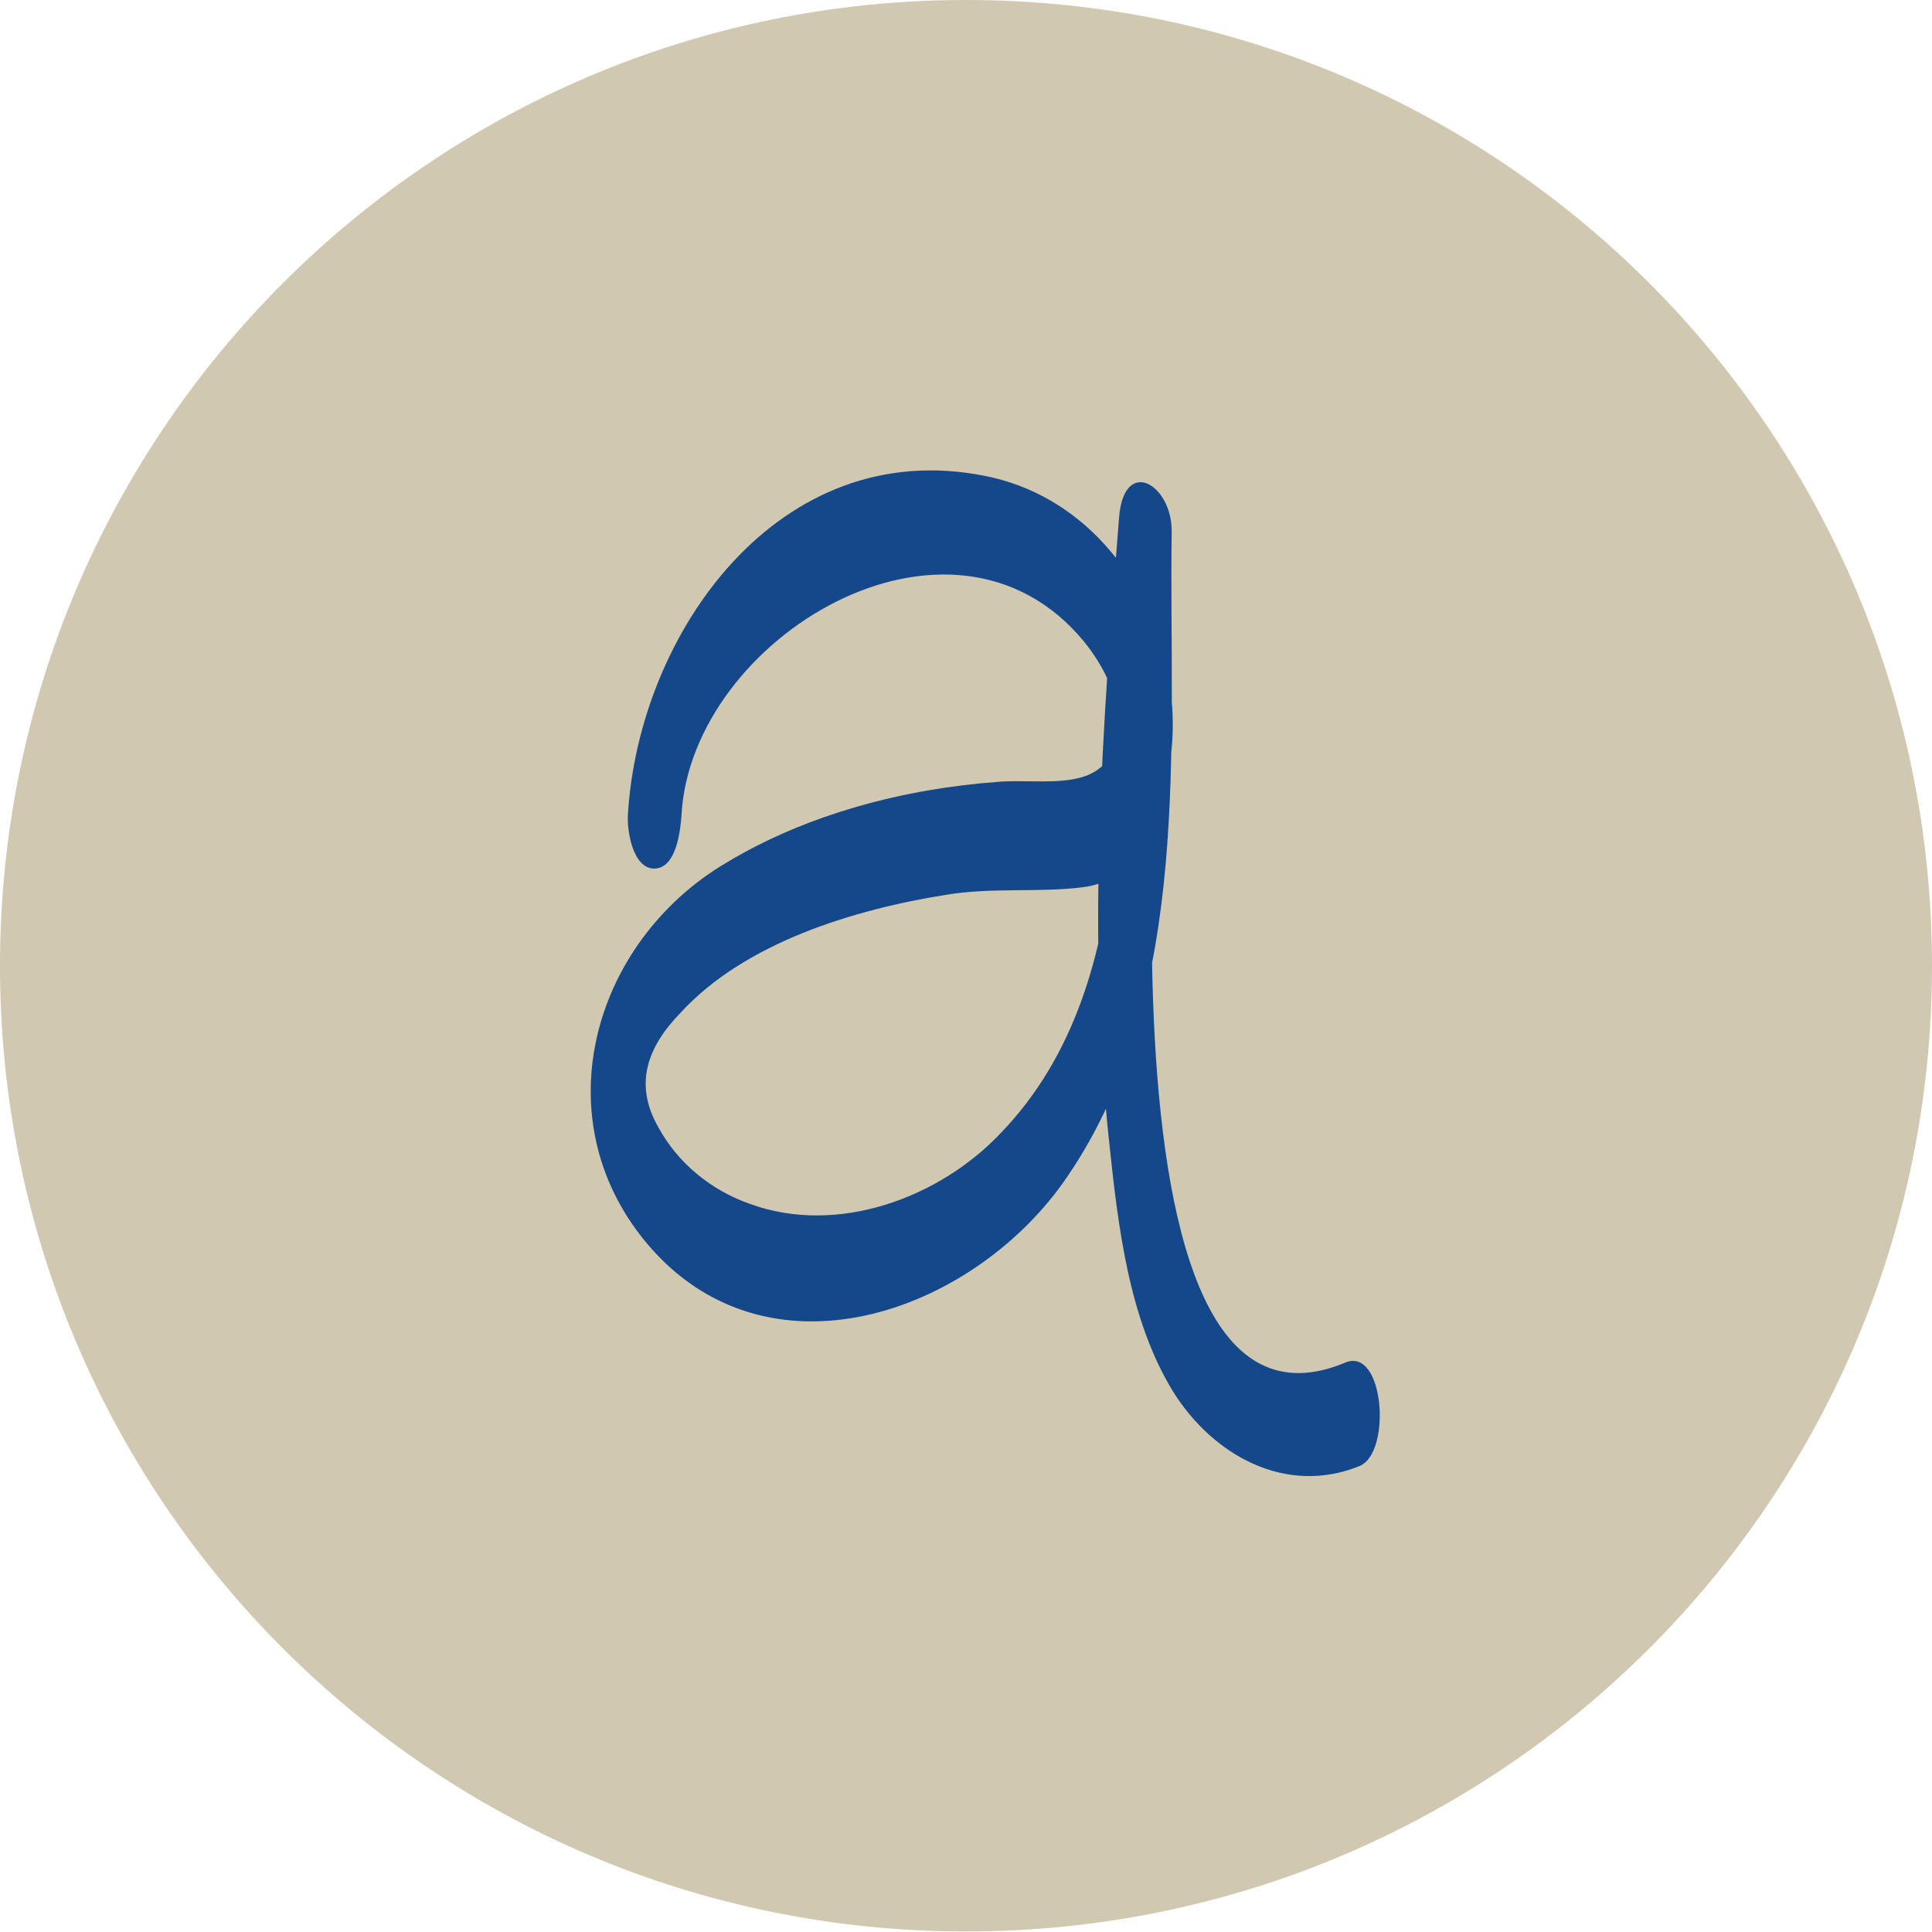
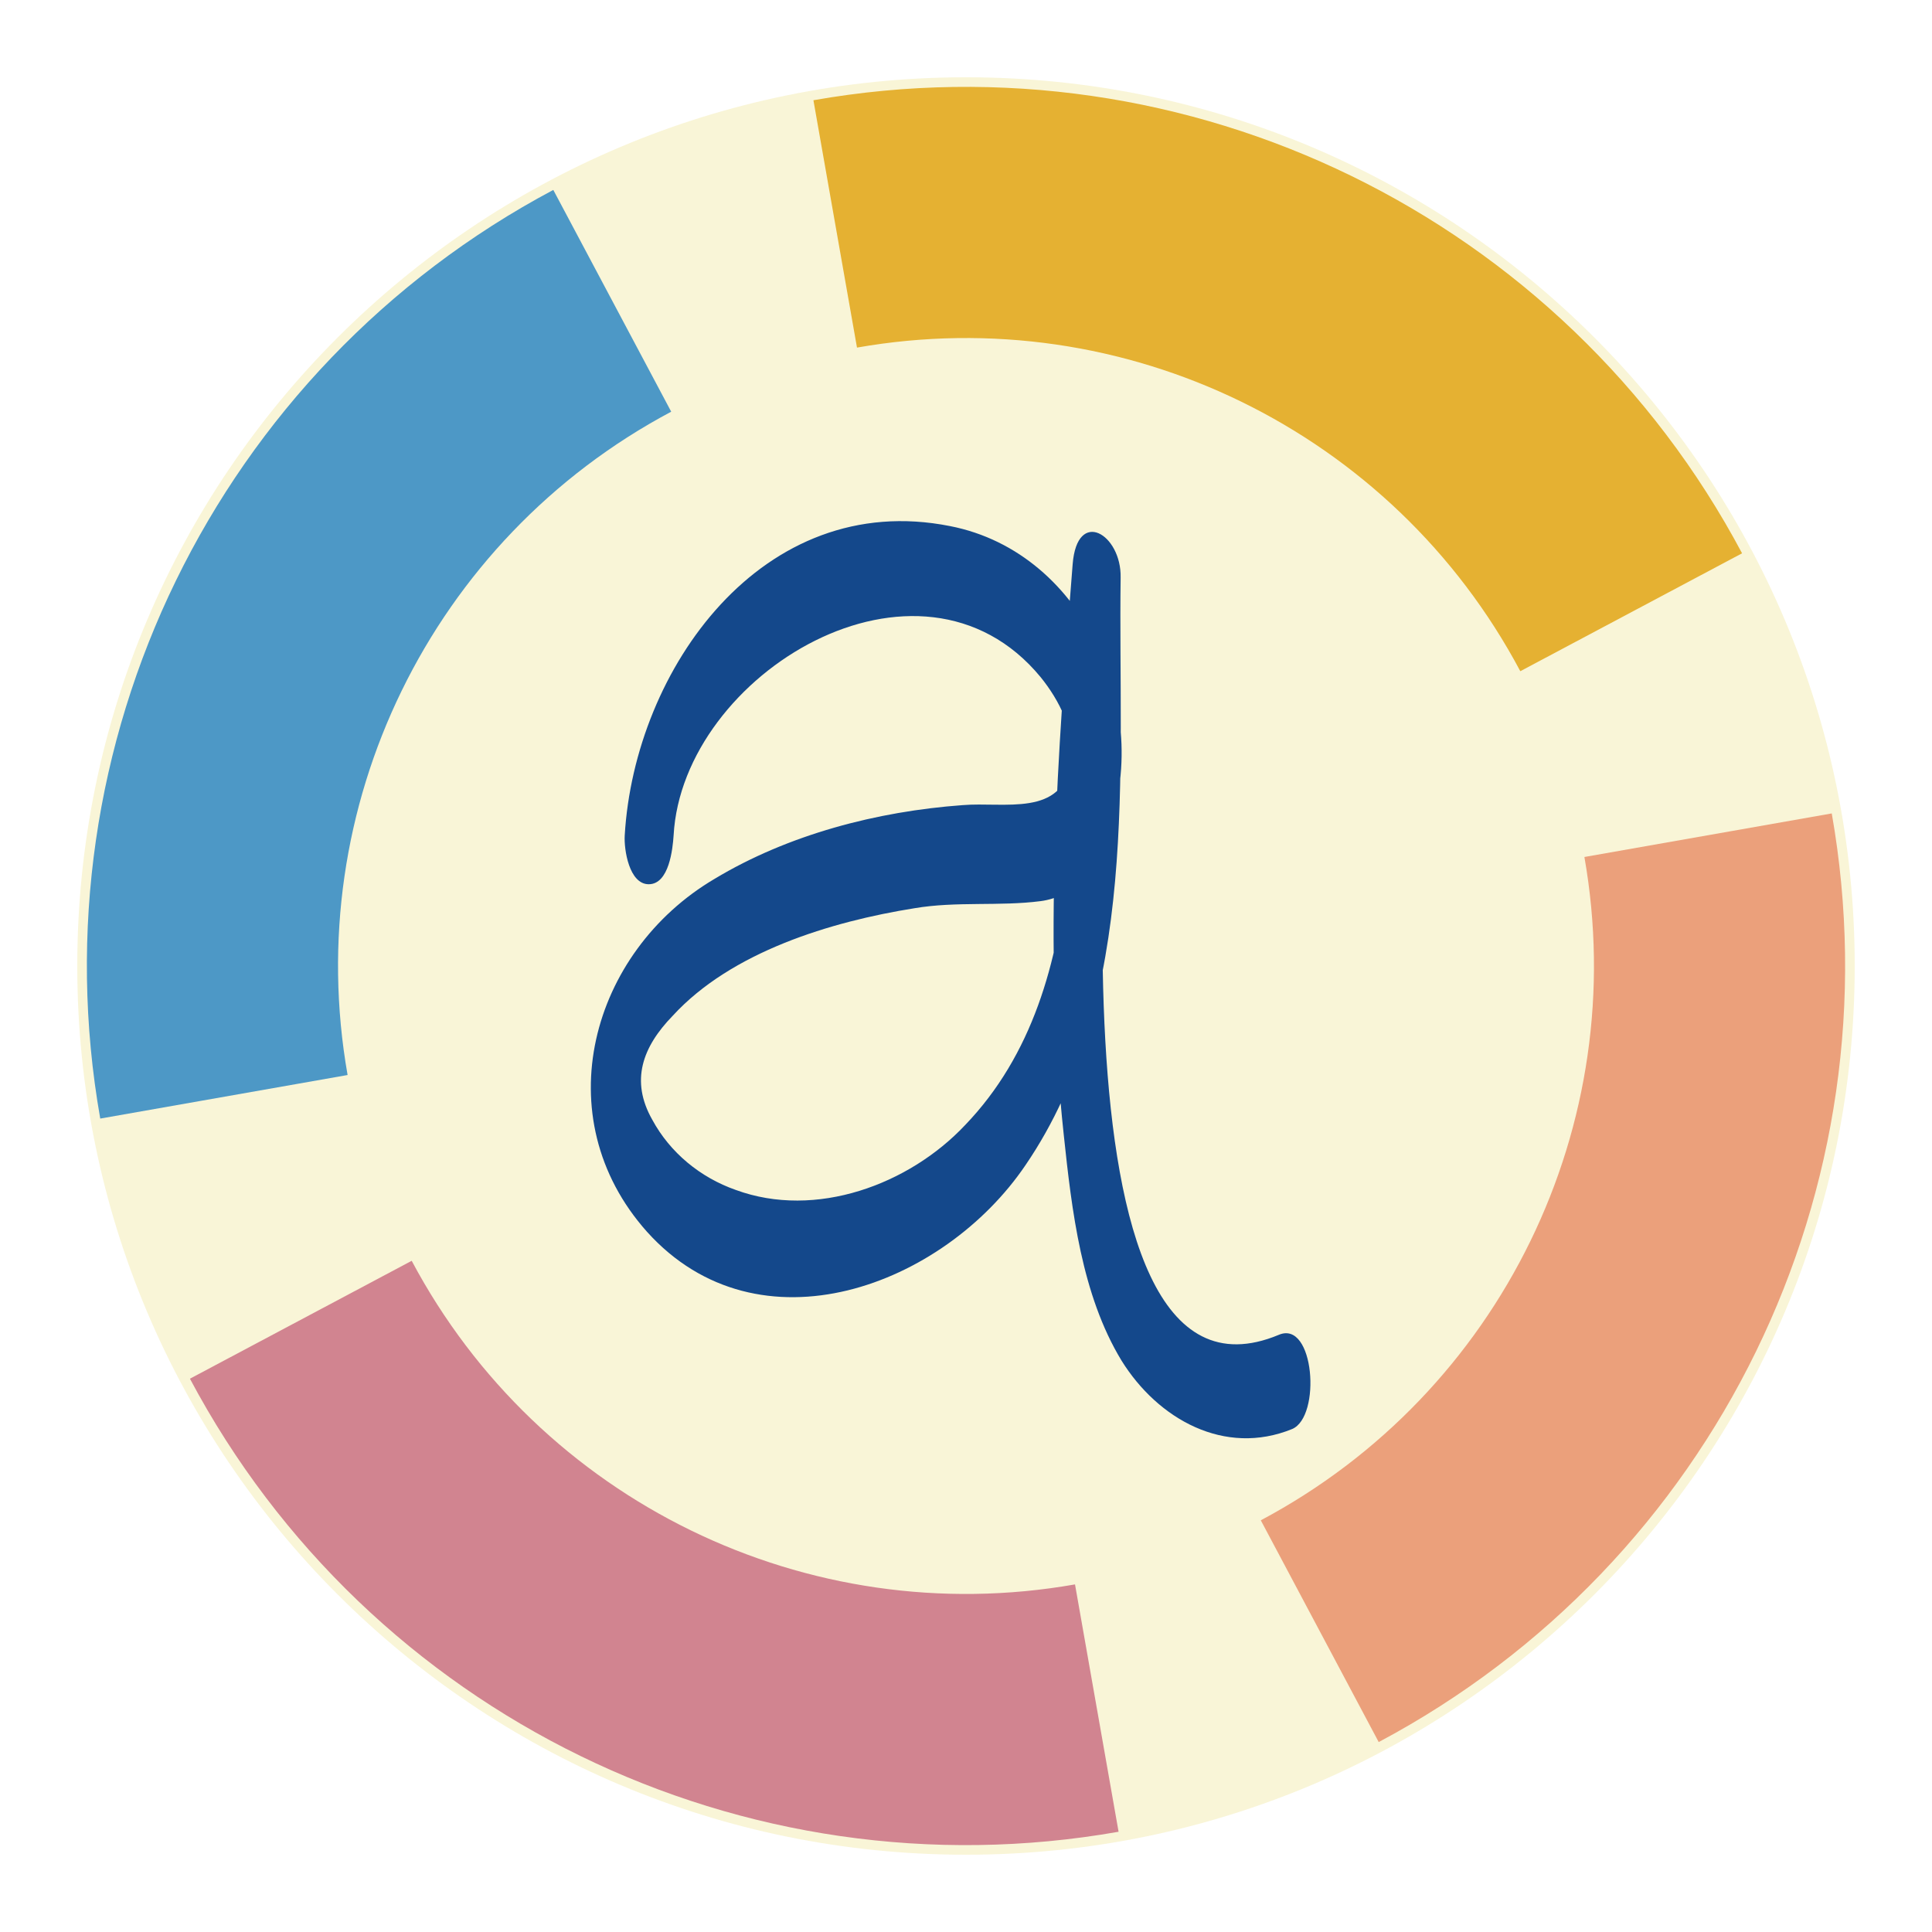
- <svg xmlns="http://www.w3.org/2000/svg" viewBox="116.2 239.6 362.8 362.8" role="img" aria-label="Artés Espai Creatiu">
-   <g transform="translate(0 841.9) scale(1 -1)">
-     <path fill="#d0c8b1" d="M116.2 420.9 C116.2 521.1 197.5 602.3 297.6 602.3 C397.8 602.3 479.0 521.1 479.0 420.9 C479.0 320.8 397.8 239.6 297.6 239.6 C197.5 239.6 116.2 320.8 116.2 420.9" />
-     <g transform="translate(-54.3 -368.2) scale(1.83)">
-       <path fill="#14488b" d="M163.1 446.7 C164.1 464.9 190.8 481.0 204.4 464.5 C206.5 461.9 208.3 458.4 207.8 455.0 C206.9 448.7 200.3 450.5 195.6 450.1 C186.0 449.4 176.0 446.8 167.7 441.8 C153.8 433.6 148.6 415.0 160.1 402.1 C172.7 388.1 193.5 396.0 202.7 409.6 C215.6 428.5 213.1 453.9 213.4 475.7 C213.5 480.6 208.5 483.6 208.0 477.2 C206.3 455.8 204.7 434.3 207.0 413.0 C207.9 404.5 209.0 395.0 213.5 387.6 C217.6 381.0 225.1 376.8 232.7 379.9 C236.0 381.3 235.2 392.2 231.2 390.5 C203.9 379.1 212.4 462.3 213.3 474.2 C211.5 474.7 209.7 475.2 207.9 475.7 C207.6 455.8 211.0 429.8 195.9 414.1 C189.6 407.4 179.1 403.5 170.1 406.8 C166.1 408.2 162.7 411.0 160.7 414.7 C158.2 419.1 159.6 422.9 163.0 426.4 C169.6 433.6 180.8 437.0 190.2 438.5 C194.9 439.3 199.8 438.7 204.4 439.3 C208.2 439.8 210.1 442.7 211.5 445.9 C217.5 460.0 209.6 478.5 194.2 481.5 C173.1 485.7 158.7 465.4 157.6 446.7 C157.5 445.1 158.1 441.2 160.3 441.2 C162.6 441.2 163.0 445.2 163.1 446.7" />
-     </g>
+ <svg xmlns="http://www.w3.org/2000/svg" viewBox="0 0 100 100" role="img" aria-label="Artés Espai Creatiu">
+   <circle cx="50" cy="50" r="46" fill="#f9f5d7" />
+   <path d="M 43.23 11.59 A 39.0 39.0 0 0 1 84.43 31.69" stroke="#e5b132" stroke-width="13.0" fill="none" />
+   <path d="M 88.41 43.23 A 39.0 39.0 0 0 1 68.31 84.43" stroke="#eba07b" stroke-width="13.0" fill="none" />
+   <path d="M 56.77 88.41 A 39.0 39.0 0 0 1 15.57 68.31" stroke="#d18490" stroke-width="13.0" fill="none" />
+   <path d="M 11.59 56.77 A 39.0 39.0 0 0 1 31.69 15.57" stroke="#4d98c6" stroke-width="13.0" fill="none" />
+   <g transform="translate(-40.16 248.72) scale(0.46 -0.46)">
+     <path fill="#14488b" d="M163.1 446.7 C164.1 464.9 190.8 481.0 204.4 464.5 C206.5 461.9 208.3 458.4 207.8 455.0 C206.9 448.7 200.3 450.5 195.6 450.1 C186.0 449.4 176.0 446.8 167.7 441.8 C153.8 433.6 148.6 415.0 160.1 402.1 C172.7 388.1 193.5 396.0 202.7 409.6 C215.6 428.5 213.1 453.9 213.4 475.7 C213.5 480.6 208.5 483.6 208.0 477.2 C206.3 455.8 204.7 434.3 207.0 413.0 C207.9 404.5 209.0 395.0 213.5 387.6 C217.6 381.0 225.1 376.8 232.7 379.9 C236.0 381.3 235.2 392.2 231.2 390.5 C203.9 379.1 212.4 462.3 213.3 474.2 C211.5 474.7 209.7 475.2 207.9 475.7 C207.6 455.8 211.0 429.8 195.9 414.1 C189.6 407.4 179.1 403.5 170.1 406.8 C166.1 408.2 162.7 411.0 160.7 414.7 C158.2 419.1 159.6 422.9 163.0 426.4 C169.6 433.6 180.8 437.0 190.2 438.5 C194.9 439.3 199.8 438.7 204.4 439.3 C208.2 439.8 210.1 442.7 211.5 445.9 C217.5 460.0 209.6 478.5 194.2 481.5 C173.1 485.7 158.7 465.4 157.6 446.7 C157.5 445.1 158.1 441.2 160.3 441.2 C162.6 441.2 163.0 445.2 163.1 446.7" />
  </g>
</svg>
